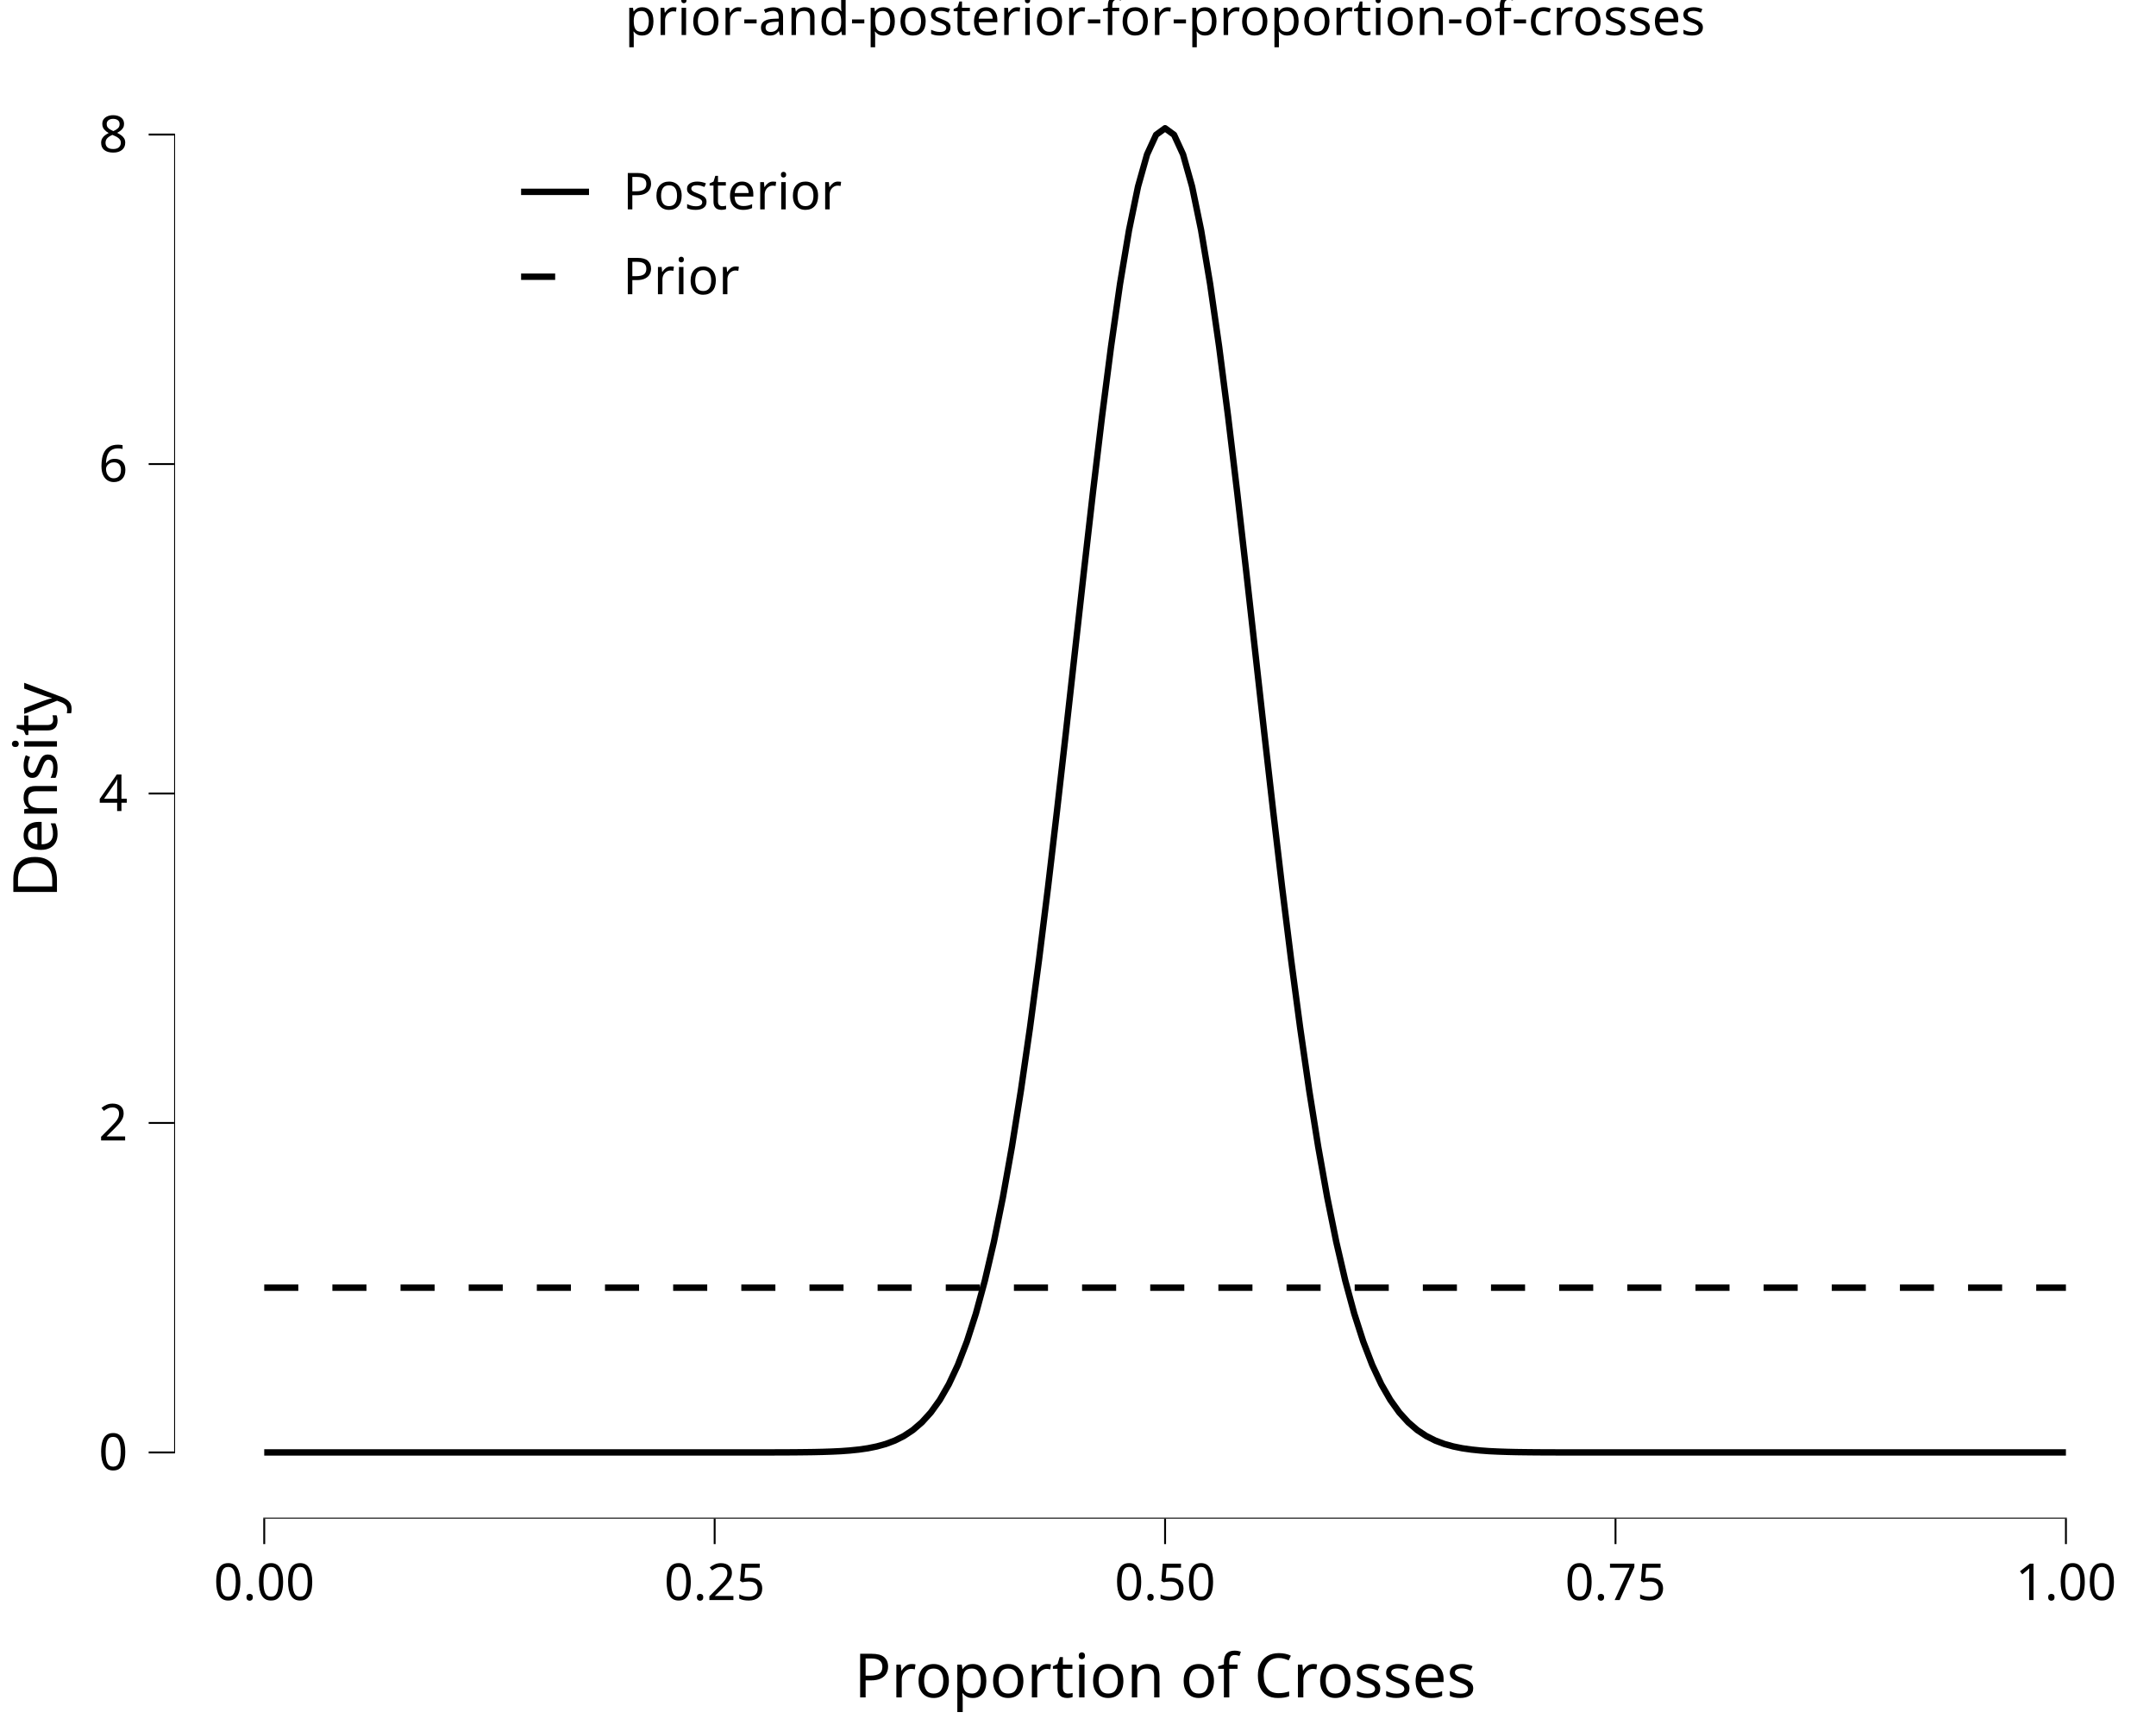
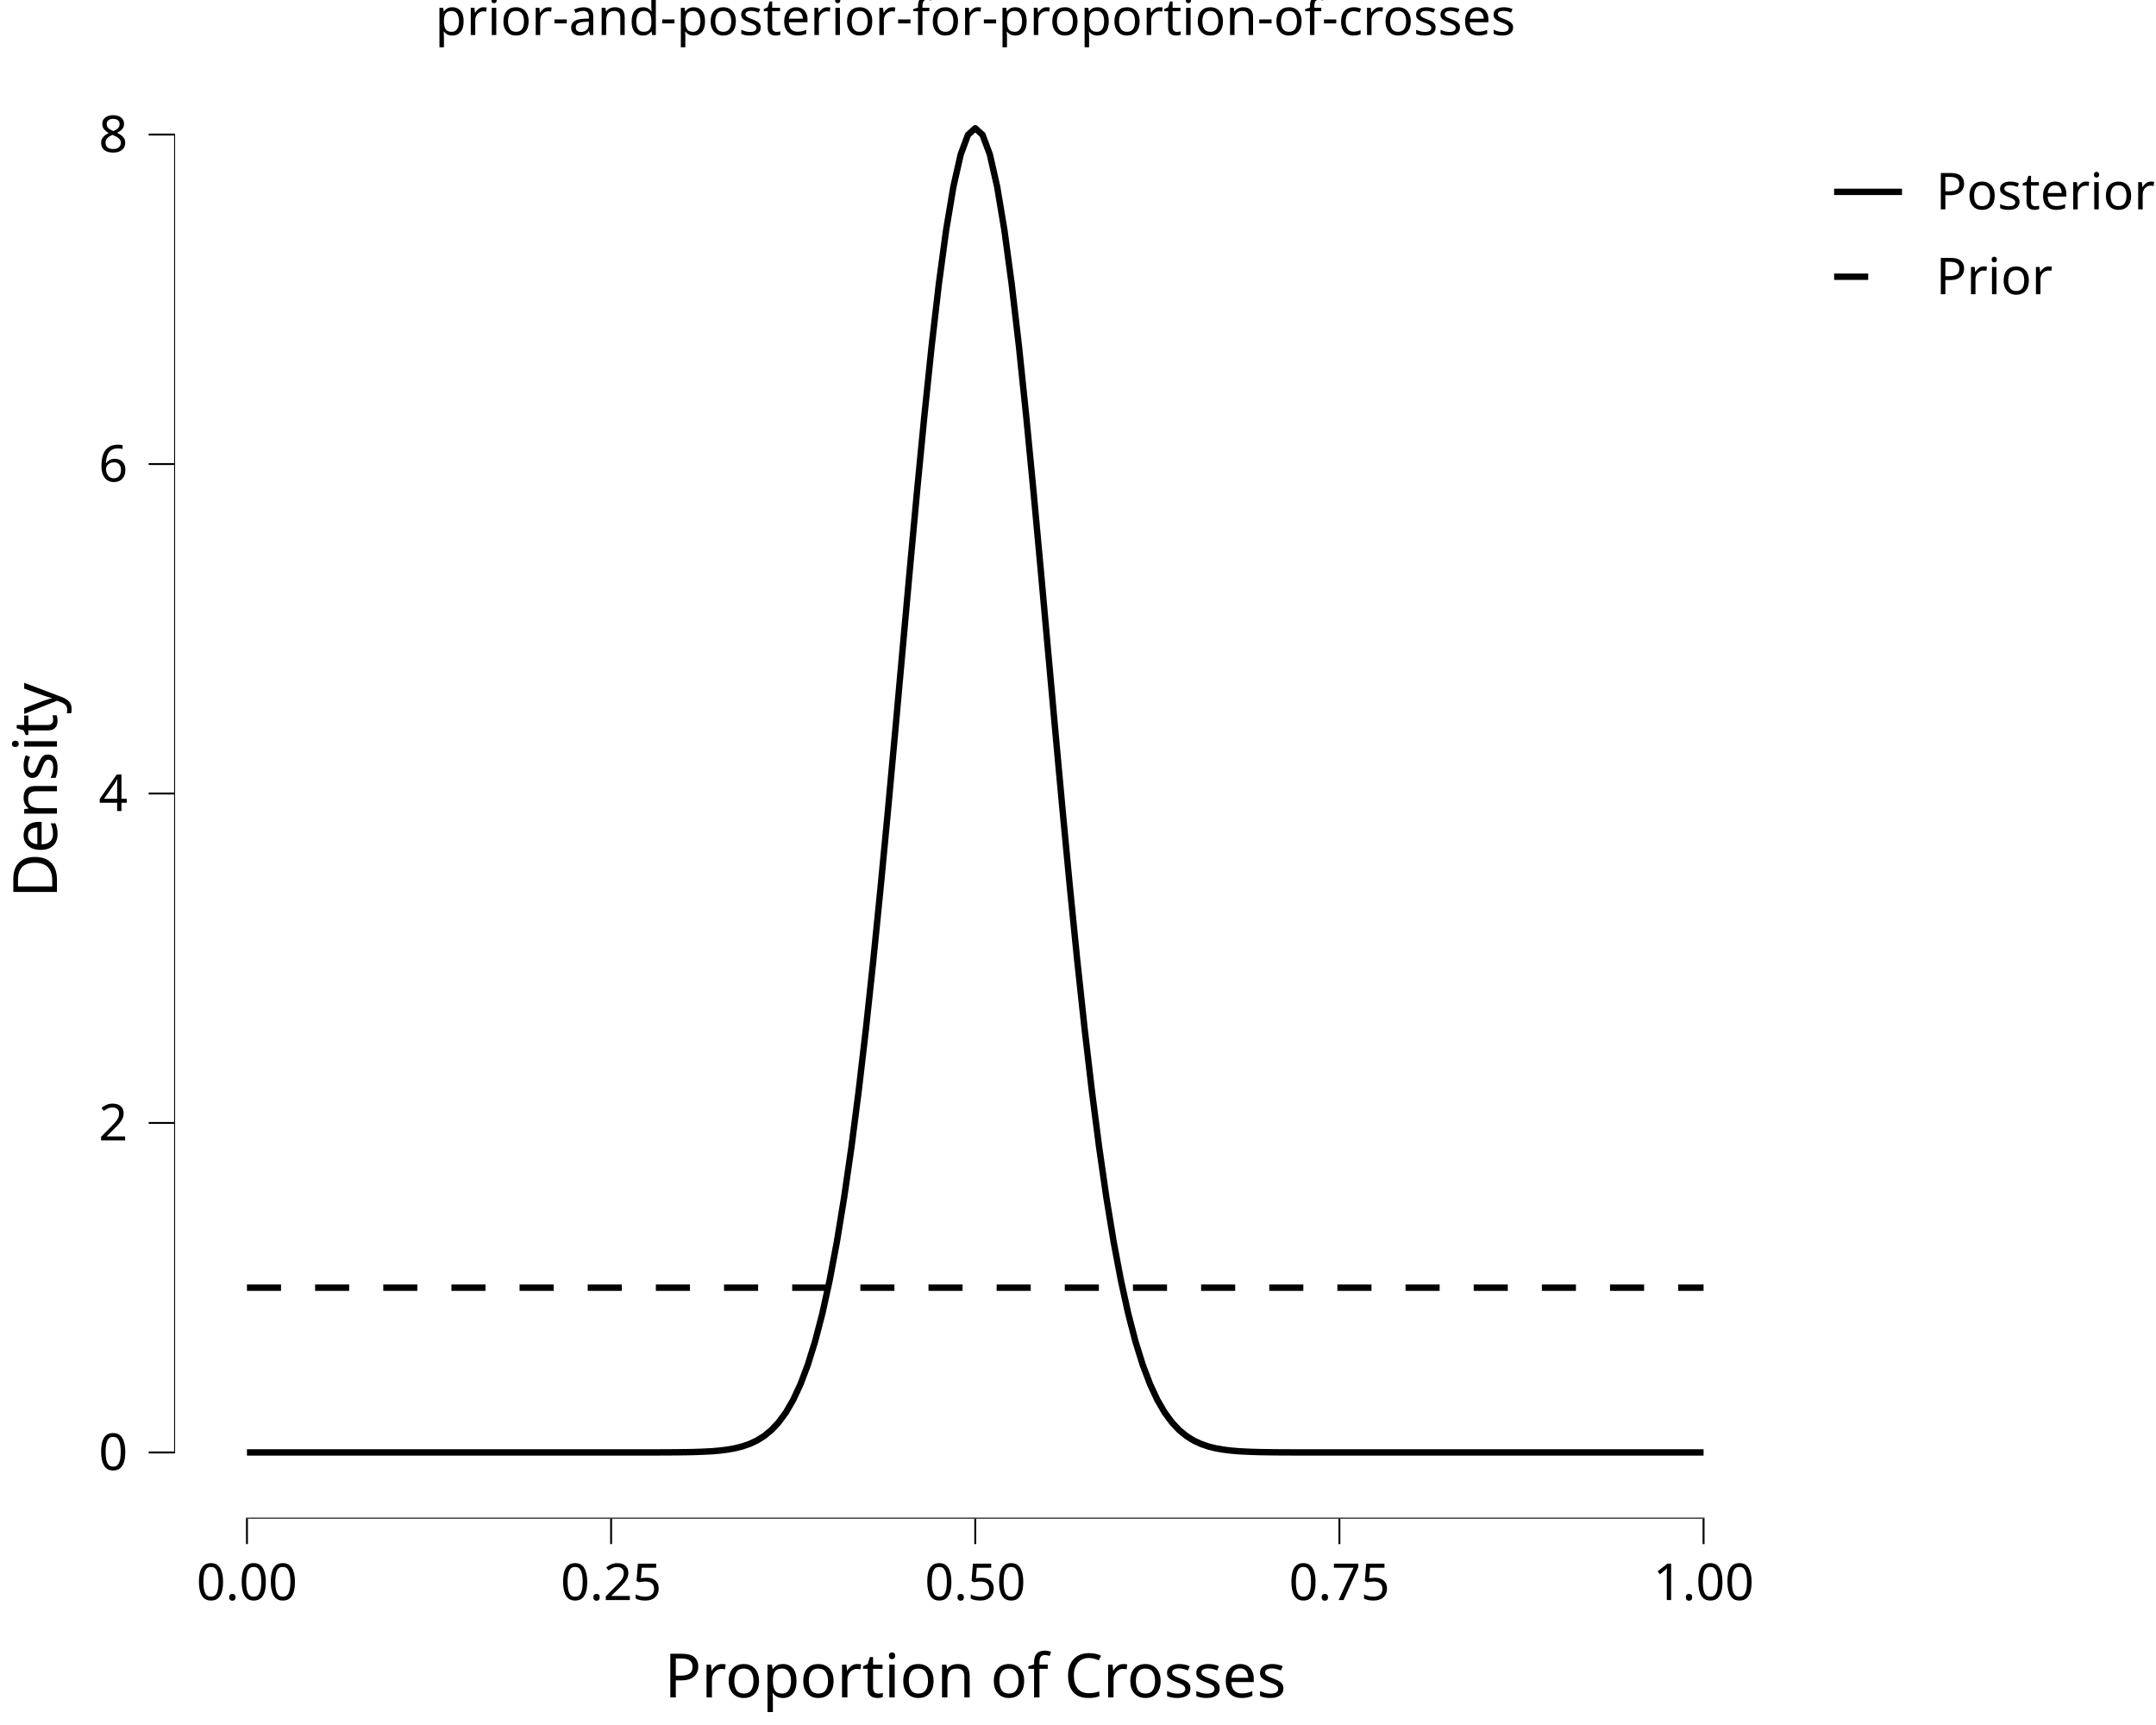
<svg xmlns="http://www.w3.org/2000/svg" class="svglite" data-engine-version="2.0" width="720.00pt" height="576.00pt" viewBox="0 0 720.00 576.00">
  <defs>
    <style type="text/css">
    .svglite line, .svglite polyline, .svglite polygon, .svglite path, .svglite rect, .svglite circle {
      fill: none;
      stroke: #000000;
      stroke-linecap: round;
      stroke-linejoin: round;
      stroke-miterlimit: 10.00;
    }
  </style>
  </defs>
  <rect width="100%" height="100%" style="stroke: none; fill: #FFFFFF;" />
  <defs>
    <clipPath id="cpMC4wMHw3MjAuMDB8MC4wMHw1NzYuMDA=">
      <rect x="0.00" y="0.00" width="720.00" height="576.00" />
    </clipPath>
  </defs>
  <g clip-path="url(#cpMC4wMHw3MjAuMDB8MC4wMHw1NzYuMDA=)">
    <rect x="0.00" y="0.00" width="720.00" height="576.00" style="stroke-width: 10.67; stroke: none;" />
  </g>
  <defs>
-     <clipPath id="cpNTguMTV8NzIwLjAwfDIwLjcxfDUwNy4wOQ==">
-       <rect x="58.15" y="20.71" width="661.85" height="486.39" />
+     <clipPath id="cpNTguMTV8NTkzLjIzfDIwLjcxfDUwNy4wOQ==">
+       <rect x="58.15" y="20.71" width="535.08" height="486.39" />
    </clipPath>
  </defs>
-   <g clip-path="url(#cpNTguMTV8NzIwLjAwfDIwLjcxfDUwNy4wOQ==)">
-     <rect x="58.15" y="20.71" width="661.85" height="486.39" style="stroke-width: 10.67; stroke: none;" />
-     <polyline points="88.24,484.99 91.24,484.99 94.25,484.99 97.26,484.99 100.27,484.99 103.28,484.99 106.29,484.99 109.29,484.99 112.30,484.99 115.31,484.99 118.32,484.99 121.33,484.99 124.34,484.99 127.34,484.99 130.35,484.99 133.36,484.99 136.37,484.99 139.38,484.99 142.39,484.99 145.40,484.99 148.40,484.99 151.41,484.99 154.42,484.99 157.43,484.99 160.44,484.99 163.45,484.99 166.45,484.99 169.46,484.99 172.47,484.99 175.48,484.99 178.49,484.99 181.50,484.99 184.50,484.99 187.51,484.99 190.52,484.99 193.53,484.99 196.54,484.99 199.55,484.99 202.55,484.99 205.56,484.99 208.57,484.99 211.58,484.99 214.59,484.99 217.60,484.99 220.61,484.99 223.61,484.99 226.62,484.99 229.63,484.99 232.64,484.99 235.65,484.99 238.66,484.99 241.66,484.99 244.67,484.98 247.68,484.98 250.69,484.98 253.70,484.98 256.71,484.98 259.71,484.97 262.72,484.96 265.73,484.94 268.74,484.91 271.75,484.87 274.76,484.80 277.76,484.70 280.77,484.56 283.78,484.34 286.79,484.03 289.80,483.60 292.81,482.99 295.82,482.16 298.82,481.03 301.83,479.52 304.84,477.53 307.85,474.94 310.86,471.63 313.87,467.44 316.87,462.22 319.88,455.79 322.89,447.98 325.90,438.62 328.91,427.55 331.92,414.65 334.92,399.80 337.93,382.94 340.94,364.08 343.95,343.27 346.96,320.64 349.97,296.42 352.97,270.88 355.98,244.42 358.99,217.47 362.00,190.56 365.01,164.23 368.02,139.11 371.03,115.77 374.03,94.83 377.04,76.84 380.05,62.28 383.06,51.57 386.07,45.02 389.08,42.82 392.08,45.02 395.09,51.57 398.10,62.28 401.11,76.84 404.12,94.83 407.13,115.77 410.13,139.11 413.14,164.23 416.15,190.56 419.16,217.47 422.17,244.42 425.18,270.88 428.18,296.42 431.19,320.64 434.20,343.27 437.21,364.08 440.22,382.94 443.23,399.80 446.24,414.65 449.24,427.55 452.25,438.62 455.26,447.98 458.27,455.79 461.28,462.22 464.29,467.44 467.29,471.63 470.30,474.94 473.31,477.53 476.32,479.52 479.33,481.03 482.34,482.16 485.34,482.99 488.35,483.60 491.36,484.03 494.37,484.34 497.38,484.56 500.39,484.70 503.40,484.80 506.40,484.87 509.41,484.91 512.42,484.94 515.43,484.96 518.44,484.97 521.45,484.98 524.45,484.98 527.46,484.98 530.47,484.98 533.48,484.98 536.49,484.99 539.50,484.99 542.50,484.99 545.51,484.99 548.52,484.99 551.53,484.99 554.54,484.99 557.55,484.99 560.55,484.99 563.56,484.99 566.57,484.99 569.58,484.99 572.59,484.99 575.60,484.99 578.61,484.99 581.61,484.99 584.62,484.99 587.63,484.99 590.64,484.99 593.65,484.99 596.66,484.99 599.66,484.99 602.67,484.99 605.68,484.99 608.69,484.99 611.70,484.99 614.71,484.99 617.71,484.99 620.72,484.99 623.73,484.99 626.74,484.99 629.75,484.99 632.76,484.99 635.76,484.99 638.77,484.99 641.78,484.99 644.79,484.99 647.80,484.99 650.81,484.99 653.82,484.99 656.82,484.99 659.83,484.99 662.84,484.99 665.85,484.99 668.86,484.99 671.87,484.99 674.87,484.99 677.88,484.99 680.89,484.99 683.90,484.99 686.91,484.99 689.92,484.99 " style="stroke-width: 2.13; stroke-linecap: butt;" />
-     <polyline points="88.24,429.98 91.24,429.98 94.25,429.98 97.26,429.98 100.27,429.98 103.28,429.98 106.29,429.98 109.29,429.98 112.30,429.98 115.31,429.98 118.32,429.98 121.33,429.98 124.34,429.98 127.34,429.98 130.35,429.98 133.36,429.98 136.37,429.98 139.38,429.98 142.39,429.98 145.40,429.98 148.40,429.98 151.41,429.98 154.42,429.98 157.43,429.98 160.44,429.98 163.45,429.98 166.45,429.98 169.46,429.98 172.47,429.98 175.48,429.98 178.49,429.98 181.50,429.98 184.50,429.98 187.51,429.98 190.52,429.98 193.53,429.98 196.54,429.98 199.55,429.98 202.55,429.98 205.56,429.98 208.57,429.98 211.58,429.98 214.59,429.98 217.60,429.98 220.61,429.98 223.61,429.98 226.62,429.98 229.63,429.98 232.64,429.98 235.65,429.98 238.66,429.98 241.66,429.98 244.67,429.98 247.68,429.98 250.69,429.98 253.70,429.98 256.71,429.98 259.71,429.98 262.72,429.98 265.73,429.98 268.74,429.98 271.75,429.98 274.76,429.98 277.76,429.98 280.77,429.98 283.78,429.98 286.79,429.98 289.80,429.98 292.81,429.98 295.82,429.98 298.82,429.98 301.83,429.98 304.84,429.98 307.85,429.98 310.86,429.98 313.87,429.98 316.87,429.98 319.88,429.98 322.89,429.98 325.90,429.98 328.91,429.98 331.92,429.98 334.92,429.98 337.93,429.98 340.94,429.98 343.95,429.98 346.96,429.98 349.97,429.98 352.97,429.98 355.98,429.98 358.99,429.98 362.00,429.98 365.01,429.98 368.02,429.98 371.03,429.98 374.03,429.98 377.04,429.98 380.05,429.98 383.06,429.98 386.07,429.98 389.08,429.98 392.08,429.98 395.09,429.98 398.10,429.98 401.11,429.98 404.12,429.98 407.13,429.98 410.13,429.98 413.14,429.98 416.15,429.98 419.16,429.98 422.17,429.98 425.18,429.98 428.18,429.98 431.19,429.98 434.20,429.98 437.21,429.98 440.22,429.98 443.23,429.98 446.24,429.98 449.24,429.98 452.25,429.98 455.26,429.98 458.27,429.98 461.28,429.98 464.29,429.98 467.29,429.98 470.30,429.98 473.31,429.98 476.32,429.98 479.33,429.98 482.34,429.98 485.34,429.98 488.35,429.98 491.36,429.98 494.37,429.98 497.38,429.98 500.39,429.98 503.40,429.98 506.40,429.98 509.41,429.98 512.42,429.98 515.43,429.98 518.44,429.98 521.45,429.98 524.45,429.98 527.46,429.98 530.47,429.98 533.48,429.98 536.49,429.98 539.50,429.98 542.50,429.98 545.51,429.98 548.52,429.98 551.53,429.98 554.54,429.98 557.55,429.98 560.55,429.98 563.56,429.98 566.57,429.98 569.58,429.98 572.59,429.98 575.60,429.98 578.61,429.98 581.61,429.98 584.62,429.98 587.63,429.98 590.64,429.98 593.65,429.98 596.66,429.98 599.66,429.98 602.67,429.98 605.68,429.98 608.69,429.98 611.70,429.98 614.71,429.98 617.71,429.98 620.72,429.98 623.73,429.98 626.74,429.98 629.75,429.98 632.76,429.98 635.76,429.98 638.77,429.98 641.78,429.98 644.79,429.98 647.80,429.98 650.81,429.98 653.82,429.98 656.82,429.98 659.83,429.98 662.84,429.98 665.85,429.98 668.86,429.98 671.87,429.98 674.87,429.98 677.88,429.98 680.89,429.98 683.90,429.98 686.91,429.98 689.92,429.98 " style="stroke-width: 2.13; stroke-dasharray: 11.38,11.38; stroke-linecap: butt;" />
-     <line x1="87.92" y1="507.09" x2="690.23" y2="507.09" style="stroke-width: 0.64; stroke-linecap: butt;" />
+   <g clip-path="url(#cpNTguMTV8NTkzLjIzfDIwLjcxfDUwNy4wOQ==)">
+     <rect x="58.15" y="20.71" width="535.08" height="486.39" style="stroke-width: 10.67; stroke: none;" />
+     <polyline points="82.47,484.99 84.91,484.99 87.34,484.99 89.77,484.99 92.20,484.99 94.63,484.99 97.07,484.99 99.50,484.99 101.93,484.99 104.36,484.99 106.80,484.99 109.23,484.99 111.66,484.99 114.09,484.99 116.52,484.99 118.96,484.99 121.39,484.99 123.82,484.99 126.25,484.99 128.69,484.99 131.12,484.99 133.55,484.99 135.98,484.99 138.41,484.99 140.85,484.99 143.28,484.99 145.71,484.99 148.14,484.99 150.57,484.99 153.01,484.99 155.44,484.99 157.87,484.99 160.30,484.99 162.74,484.99 165.17,484.99 167.60,484.99 170.03,484.99 172.46,484.99 174.90,484.99 177.33,484.99 179.76,484.99 182.19,484.99 184.63,484.99 187.06,484.99 189.49,484.99 191.92,484.99 194.35,484.99 196.79,484.99 199.22,484.99 201.65,484.99 204.08,484.99 206.52,484.99 208.95,484.98 211.38,484.98 213.81,484.98 216.24,484.98 218.68,484.98 221.11,484.97 223.54,484.96 225.97,484.94 228.40,484.91 230.84,484.87 233.27,484.80 235.70,484.70 238.13,484.56 240.57,484.34 243.00,484.03 245.43,483.60 247.86,482.99 250.29,482.16 252.73,481.03 255.16,479.52 257.59,477.53 260.02,474.94 262.46,471.63 264.89,467.44 267.32,462.22 269.75,455.79 272.18,447.98 274.62,438.62 277.05,427.55 279.48,414.65 281.91,399.80 284.35,382.94 286.78,364.08 289.21,343.27 291.64,320.64 294.07,296.42 296.51,270.88 298.94,244.42 301.37,217.47 303.80,190.56 306.23,164.23 308.67,139.11 311.10,115.77 313.53,94.83 315.96,76.84 318.40,62.28 320.83,51.57 323.26,45.02 325.69,42.82 328.12,45.02 330.56,51.57 332.99,62.28 335.42,76.84 337.85,94.83 340.29,115.77 342.72,139.11 345.15,164.23 347.58,190.56 350.01,217.47 352.45,244.42 354.88,270.88 357.31,296.42 359.74,320.64 362.18,343.27 364.61,364.08 367.04,382.94 369.47,399.80 371.90,414.65 374.34,427.55 376.77,438.62 379.20,447.98 381.63,455.79 384.07,462.22 386.50,467.44 388.93,471.63 391.36,474.94 393.79,477.53 396.23,479.52 398.66,481.03 401.09,482.16 403.52,482.99 405.95,483.60 408.39,484.03 410.82,484.34 413.25,484.56 415.68,484.70 418.12,484.80 420.55,484.87 422.98,484.91 425.41,484.94 427.84,484.96 430.28,484.97 432.71,484.98 435.14,484.98 437.57,484.98 440.01,484.98 442.44,484.98 444.87,484.99 447.30,484.99 449.73,484.99 452.17,484.99 454.60,484.99 457.03,484.99 459.46,484.99 461.90,484.99 464.33,484.99 466.76,484.99 469.19,484.99 471.62,484.99 474.06,484.99 476.49,484.99 478.92,484.99 481.35,484.99 483.78,484.99 486.22,484.99 488.65,484.99 491.08,484.99 493.51,484.99 495.95,484.99 498.38,484.99 500.81,484.99 503.24,484.99 505.67,484.99 508.11,484.99 510.54,484.99 512.97,484.99 515.40,484.99 517.84,484.99 520.27,484.99 522.70,484.99 525.13,484.99 527.56,484.99 530.00,484.99 532.43,484.99 534.86,484.99 537.29,484.99 539.73,484.99 542.16,484.99 544.59,484.99 547.02,484.99 549.45,484.99 551.89,484.99 554.32,484.99 556.75,484.99 559.18,484.99 561.62,484.99 564.05,484.99 566.48,484.99 568.91,484.99 " style="stroke-width: 2.13; stroke-linecap: butt;" />
+     <polyline points="82.47,429.98 84.91,429.98 87.34,429.98 89.77,429.98 92.20,429.98 94.63,429.98 97.07,429.98 99.50,429.98 101.93,429.98 104.36,429.98 106.80,429.98 109.23,429.98 111.66,429.98 114.09,429.98 116.52,429.98 118.96,429.98 121.39,429.98 123.82,429.98 126.25,429.98 128.69,429.98 131.12,429.98 133.55,429.98 135.98,429.98 138.41,429.98 140.85,429.98 143.28,429.98 145.71,429.98 148.14,429.98 150.57,429.98 153.01,429.98 155.44,429.98 157.87,429.98 160.30,429.98 162.74,429.98 165.17,429.98 167.60,429.98 170.03,429.98 172.46,429.98 174.90,429.98 177.33,429.98 179.76,429.98 182.19,429.98 184.63,429.98 187.06,429.98 189.49,429.98 191.92,429.98 194.35,429.98 196.79,429.98 199.22,429.98 201.65,429.98 204.08,429.98 206.52,429.98 208.95,429.98 211.38,429.98 213.81,429.98 216.24,429.98 218.68,429.98 221.11,429.98 223.54,429.98 225.97,429.98 228.40,429.98 230.84,429.98 233.27,429.98 235.70,429.98 238.13,429.98 240.57,429.98 243.00,429.98 245.43,429.98 247.86,429.98 250.29,429.98 252.73,429.98 255.16,429.98 257.59,429.98 260.02,429.98 262.46,429.98 264.89,429.98 267.32,429.98 269.75,429.98 272.18,429.98 274.62,429.98 277.05,429.98 279.48,429.98 281.91,429.98 284.35,429.98 286.78,429.98 289.21,429.98 291.64,429.98 294.07,429.98 296.51,429.98 298.94,429.98 301.37,429.98 303.80,429.98 306.23,429.98 308.67,429.98 311.10,429.98 313.53,429.98 315.96,429.98 318.40,429.98 320.83,429.98 323.26,429.98 325.69,429.98 328.12,429.98 330.56,429.98 332.99,429.98 335.42,429.98 337.85,429.98 340.29,429.98 342.72,429.98 345.15,429.98 347.58,429.98 350.01,429.98 352.45,429.98 354.88,429.98 357.31,429.98 359.74,429.98 362.18,429.98 364.61,429.98 367.04,429.98 369.47,429.98 371.90,429.98 374.34,429.98 376.77,429.98 379.20,429.98 381.63,429.98 384.07,429.98 386.50,429.98 388.93,429.98 391.36,429.98 393.79,429.98 396.23,429.98 398.66,429.98 401.09,429.98 403.52,429.98 405.95,429.98 408.39,429.98 410.82,429.98 413.25,429.98 415.68,429.98 418.12,429.98 420.55,429.98 422.98,429.98 425.41,429.98 427.84,429.98 430.28,429.98 432.71,429.98 435.14,429.98 437.57,429.98 440.01,429.98 442.44,429.98 444.87,429.98 447.30,429.98 449.73,429.98 452.17,429.98 454.60,429.98 457.03,429.98 459.46,429.98 461.90,429.98 464.33,429.98 466.76,429.98 469.19,429.98 471.62,429.98 474.06,429.98 476.49,429.98 478.92,429.98 481.35,429.98 483.78,429.98 486.22,429.98 488.65,429.98 491.08,429.98 493.51,429.98 495.95,429.98 498.38,429.98 500.81,429.98 503.24,429.98 505.67,429.98 508.11,429.98 510.54,429.98 512.97,429.98 515.40,429.98 517.84,429.98 520.27,429.98 522.70,429.98 525.13,429.98 527.56,429.98 530.00,429.98 532.43,429.98 534.86,429.98 537.29,429.98 539.73,429.98 542.16,429.98 544.59,429.98 547.02,429.98 549.45,429.98 551.89,429.98 554.32,429.98 556.75,429.98 559.18,429.98 561.62,429.98 564.05,429.98 566.48,429.98 568.91,429.98 " style="stroke-width: 2.13; stroke-dasharray: 11.38,11.38; stroke-linecap: butt;" />
+     <line x1="82.15" y1="507.09" x2="569.23" y2="507.09" style="stroke-width: 0.64; stroke-linecap: butt;" />
    <line x1="58.15" y1="485.30" x2="58.15" y2="44.62" style="stroke-width: 0.64; stroke-linecap: butt;" />
-     <rect x="58.15" y="20.71" width="661.85" height="486.39" style="stroke-width: 0.00; stroke: none;" />
+     <rect x="58.15" y="20.71" width="535.08" height="486.39" style="stroke-width: 0.00; stroke: none;" />
  </g>
  <g clip-path="url(#cpMC4wMHw3MjAuMDB8MC4wMHw1NzYuMDA=)">
    <polyline points="58.15,507.09 58.15,20.71 " style="stroke-width: 0.00; stroke: none; stroke-linecap: butt;" />
    <text x="42.67" y="490.84" text-anchor="end" style="font-size: 17.00px; font-family: sans;" textLength="9.46px" lengthAdjust="spacingAndGlyphs">0</text>
    <text x="42.67" y="380.82" text-anchor="end" style="font-size: 17.00px; font-family: sans;" textLength="9.46px" lengthAdjust="spacingAndGlyphs">2</text>
    <text x="42.67" y="270.81" text-anchor="end" style="font-size: 17.00px; font-family: sans;" textLength="9.46px" lengthAdjust="spacingAndGlyphs">4</text>
    <text x="42.67" y="160.80" text-anchor="end" style="font-size: 17.00px; font-family: sans;" textLength="9.46px" lengthAdjust="spacingAndGlyphs">6</text>
    <text x="42.67" y="50.78" text-anchor="end" style="font-size: 17.00px; font-family: sans;" textLength="9.46px" lengthAdjust="spacingAndGlyphs">8</text>
    <polyline points="49.65,484.99 58.15,484.99 " style="stroke-width: 0.64; stroke-linecap: butt;" />
    <polyline points="49.65,374.97 58.15,374.97 " style="stroke-width: 0.64; stroke-linecap: butt;" />
    <polyline points="49.65,264.96 58.15,264.96 " style="stroke-width: 0.64; stroke-linecap: butt;" />
    <polyline points="49.65,154.95 58.15,154.95 " style="stroke-width: 0.64; stroke-linecap: butt;" />
    <polyline points="49.65,44.93 58.15,44.93 " style="stroke-width: 0.64; stroke-linecap: butt;" />
-     <polyline points="58.15,507.09 720.00,507.09 " style="stroke-width: 0.00; stroke: none; stroke-linecap: butt;" />
-     <polyline points="88.24,515.60 88.24,507.09 " style="stroke-width: 0.64; stroke-linecap: butt;" />
-     <polyline points="238.66,515.60 238.66,507.09 " style="stroke-width: 0.64; stroke-linecap: butt;" />
-     <polyline points="389.08,515.60 389.08,507.09 " style="stroke-width: 0.64; stroke-linecap: butt;" />
-     <polyline points="539.50,515.60 539.50,507.09 " style="stroke-width: 0.64; stroke-linecap: butt;" />
-     <polyline points="689.92,515.60 689.92,507.09 " style="stroke-width: 0.64; stroke-linecap: butt;" />
-     <text x="88.24" y="534.27" text-anchor="middle" style="font-size: 17.00px; font-family: sans;" textLength="33.09px" lengthAdjust="spacingAndGlyphs">0.00</text>
-     <text x="238.66" y="534.27" text-anchor="middle" style="font-size: 17.00px; font-family: sans;" textLength="33.09px" lengthAdjust="spacingAndGlyphs">0.25</text>
-     <text x="389.08" y="534.27" text-anchor="middle" style="font-size: 17.00px; font-family: sans;" textLength="33.09px" lengthAdjust="spacingAndGlyphs">0.50</text>
-     <text x="539.50" y="534.27" text-anchor="middle" style="font-size: 17.00px; font-family: sans;" textLength="33.09px" lengthAdjust="spacingAndGlyphs">0.75</text>
-     <text x="689.92" y="534.27" text-anchor="middle" style="font-size: 17.00px; font-family: sans;" textLength="33.09px" lengthAdjust="spacingAndGlyphs">1.00</text>
-     <text x="389.08" y="566.78" text-anchor="middle" style="font-size: 20.40px; font-family: sans;" textLength="197.32px" lengthAdjust="spacingAndGlyphs">Proportion of Crosses</text>
+     <polyline points="58.15,507.09 593.23,507.09 " style="stroke-width: 0.00; stroke: none; stroke-linecap: butt;" />
+     <polyline points="82.47,515.60 82.47,507.09 " style="stroke-width: 0.64; stroke-linecap: butt;" />
+     <polyline points="204.08,515.60 204.08,507.09 " style="stroke-width: 0.64; stroke-linecap: butt;" />
+     <polyline points="325.69,515.60 325.69,507.09 " style="stroke-width: 0.64; stroke-linecap: butt;" />
+     <polyline points="447.30,515.60 447.30,507.09 " style="stroke-width: 0.64; stroke-linecap: butt;" />
+     <polyline points="568.91,515.60 568.91,507.09 " style="stroke-width: 0.64; stroke-linecap: butt;" />
+     <text x="82.47" y="534.27" text-anchor="middle" style="font-size: 17.00px; font-family: sans;" textLength="33.09px" lengthAdjust="spacingAndGlyphs">0.00</text>
+     <text x="204.08" y="534.27" text-anchor="middle" style="font-size: 17.00px; font-family: sans;" textLength="33.09px" lengthAdjust="spacingAndGlyphs">0.25</text>
+     <text x="325.69" y="534.27" text-anchor="middle" style="font-size: 17.00px; font-family: sans;" textLength="33.09px" lengthAdjust="spacingAndGlyphs">0.50</text>
+     <text x="447.30" y="534.27" text-anchor="middle" style="font-size: 17.00px; font-family: sans;" textLength="33.09px" lengthAdjust="spacingAndGlyphs">0.75</text>
+     <text x="568.91" y="534.27" text-anchor="middle" style="font-size: 17.00px; font-family: sans;" textLength="33.09px" lengthAdjust="spacingAndGlyphs">1.00</text>
+     <text x="325.69" y="566.78" text-anchor="middle" style="font-size: 20.40px; font-family: sans;" textLength="197.32px" lengthAdjust="spacingAndGlyphs">Proportion of Crosses</text>
    <text transform="translate(19.02,263.90) rotate(-90)" text-anchor="middle" style="font-size: 20.40px; font-family: sans;" textLength="68.04px" lengthAdjust="spacingAndGlyphs">Density</text>
-     <rect x="165.71" y="20.71" width="115.81" height="91.35" style="stroke-width: 0.75; stroke: none;" />
-     <rect x="165.71" y="20.71" width="115.81" height="91.35" style="stroke-width: 10.67; stroke: none;" />
-     <rect x="171.19" y="49.88" width="28.35" height="28.35" style="stroke-width: 10.67; stroke: none;" />
-     <line x1="174.02" y1="64.06" x2="196.70" y2="64.06" style="stroke-width: 2.13; stroke-linecap: butt;" />
-     <rect x="171.19" y="78.23" width="28.35" height="28.35" style="stroke-width: 10.67; stroke: none;" />
-     <line x1="174.02" y1="92.40" x2="196.70" y2="92.40" style="stroke-width: 2.13; stroke-dasharray: 11.38,11.38; stroke-linecap: butt;" />
-     <text x="208.00" y="69.91" style="font-size: 17.00px; font-family: sans;" textLength="68.03px" lengthAdjust="spacingAndGlyphs">Posterior</text>
-     <text x="208.00" y="98.25" style="font-size: 17.00px; font-family: sans;" textLength="35.89px" lengthAdjust="spacingAndGlyphs">Prior</text>
-     <text x="389.08" y="11.70" text-anchor="middle" style="font-size: 17.00px; font-family: sans;" textLength="331.65px" lengthAdjust="spacingAndGlyphs">prior-and-posterior-for-proportion-of-crosses</text>
+     <rect x="604.19" y="20.71" width="115.81" height="91.35" style="stroke-width: 0.75; stroke: none;" />
+     <rect x="604.19" y="20.71" width="115.81" height="91.35" style="stroke-width: 10.67; stroke: none;" />
+     <rect x="609.67" y="49.88" width="28.35" height="28.35" style="stroke-width: 10.67; stroke: none;" />
+     <line x1="612.51" y1="64.06" x2="635.18" y2="64.06" style="stroke-width: 2.13; stroke-linecap: butt;" />
+     <rect x="609.67" y="78.23" width="28.35" height="28.35" style="stroke-width: 10.67; stroke: none;" />
+     <line x1="612.51" y1="92.40" x2="635.18" y2="92.40" style="stroke-width: 2.13; stroke-dasharray: 11.38,11.38; stroke-linecap: butt;" />
+     <text x="646.49" y="69.91" style="font-size: 17.00px; font-family: sans;" textLength="68.03px" lengthAdjust="spacingAndGlyphs">Posterior</text>
+     <text x="646.49" y="98.25" style="font-size: 17.00px; font-family: sans;" textLength="35.89px" lengthAdjust="spacingAndGlyphs">Prior</text>
+     <text x="325.69" y="11.70" text-anchor="middle" style="font-size: 17.00px; font-family: sans;" textLength="331.65px" lengthAdjust="spacingAndGlyphs">prior-and-posterior-for-proportion-of-crosses</text>
  </g>
</svg>
